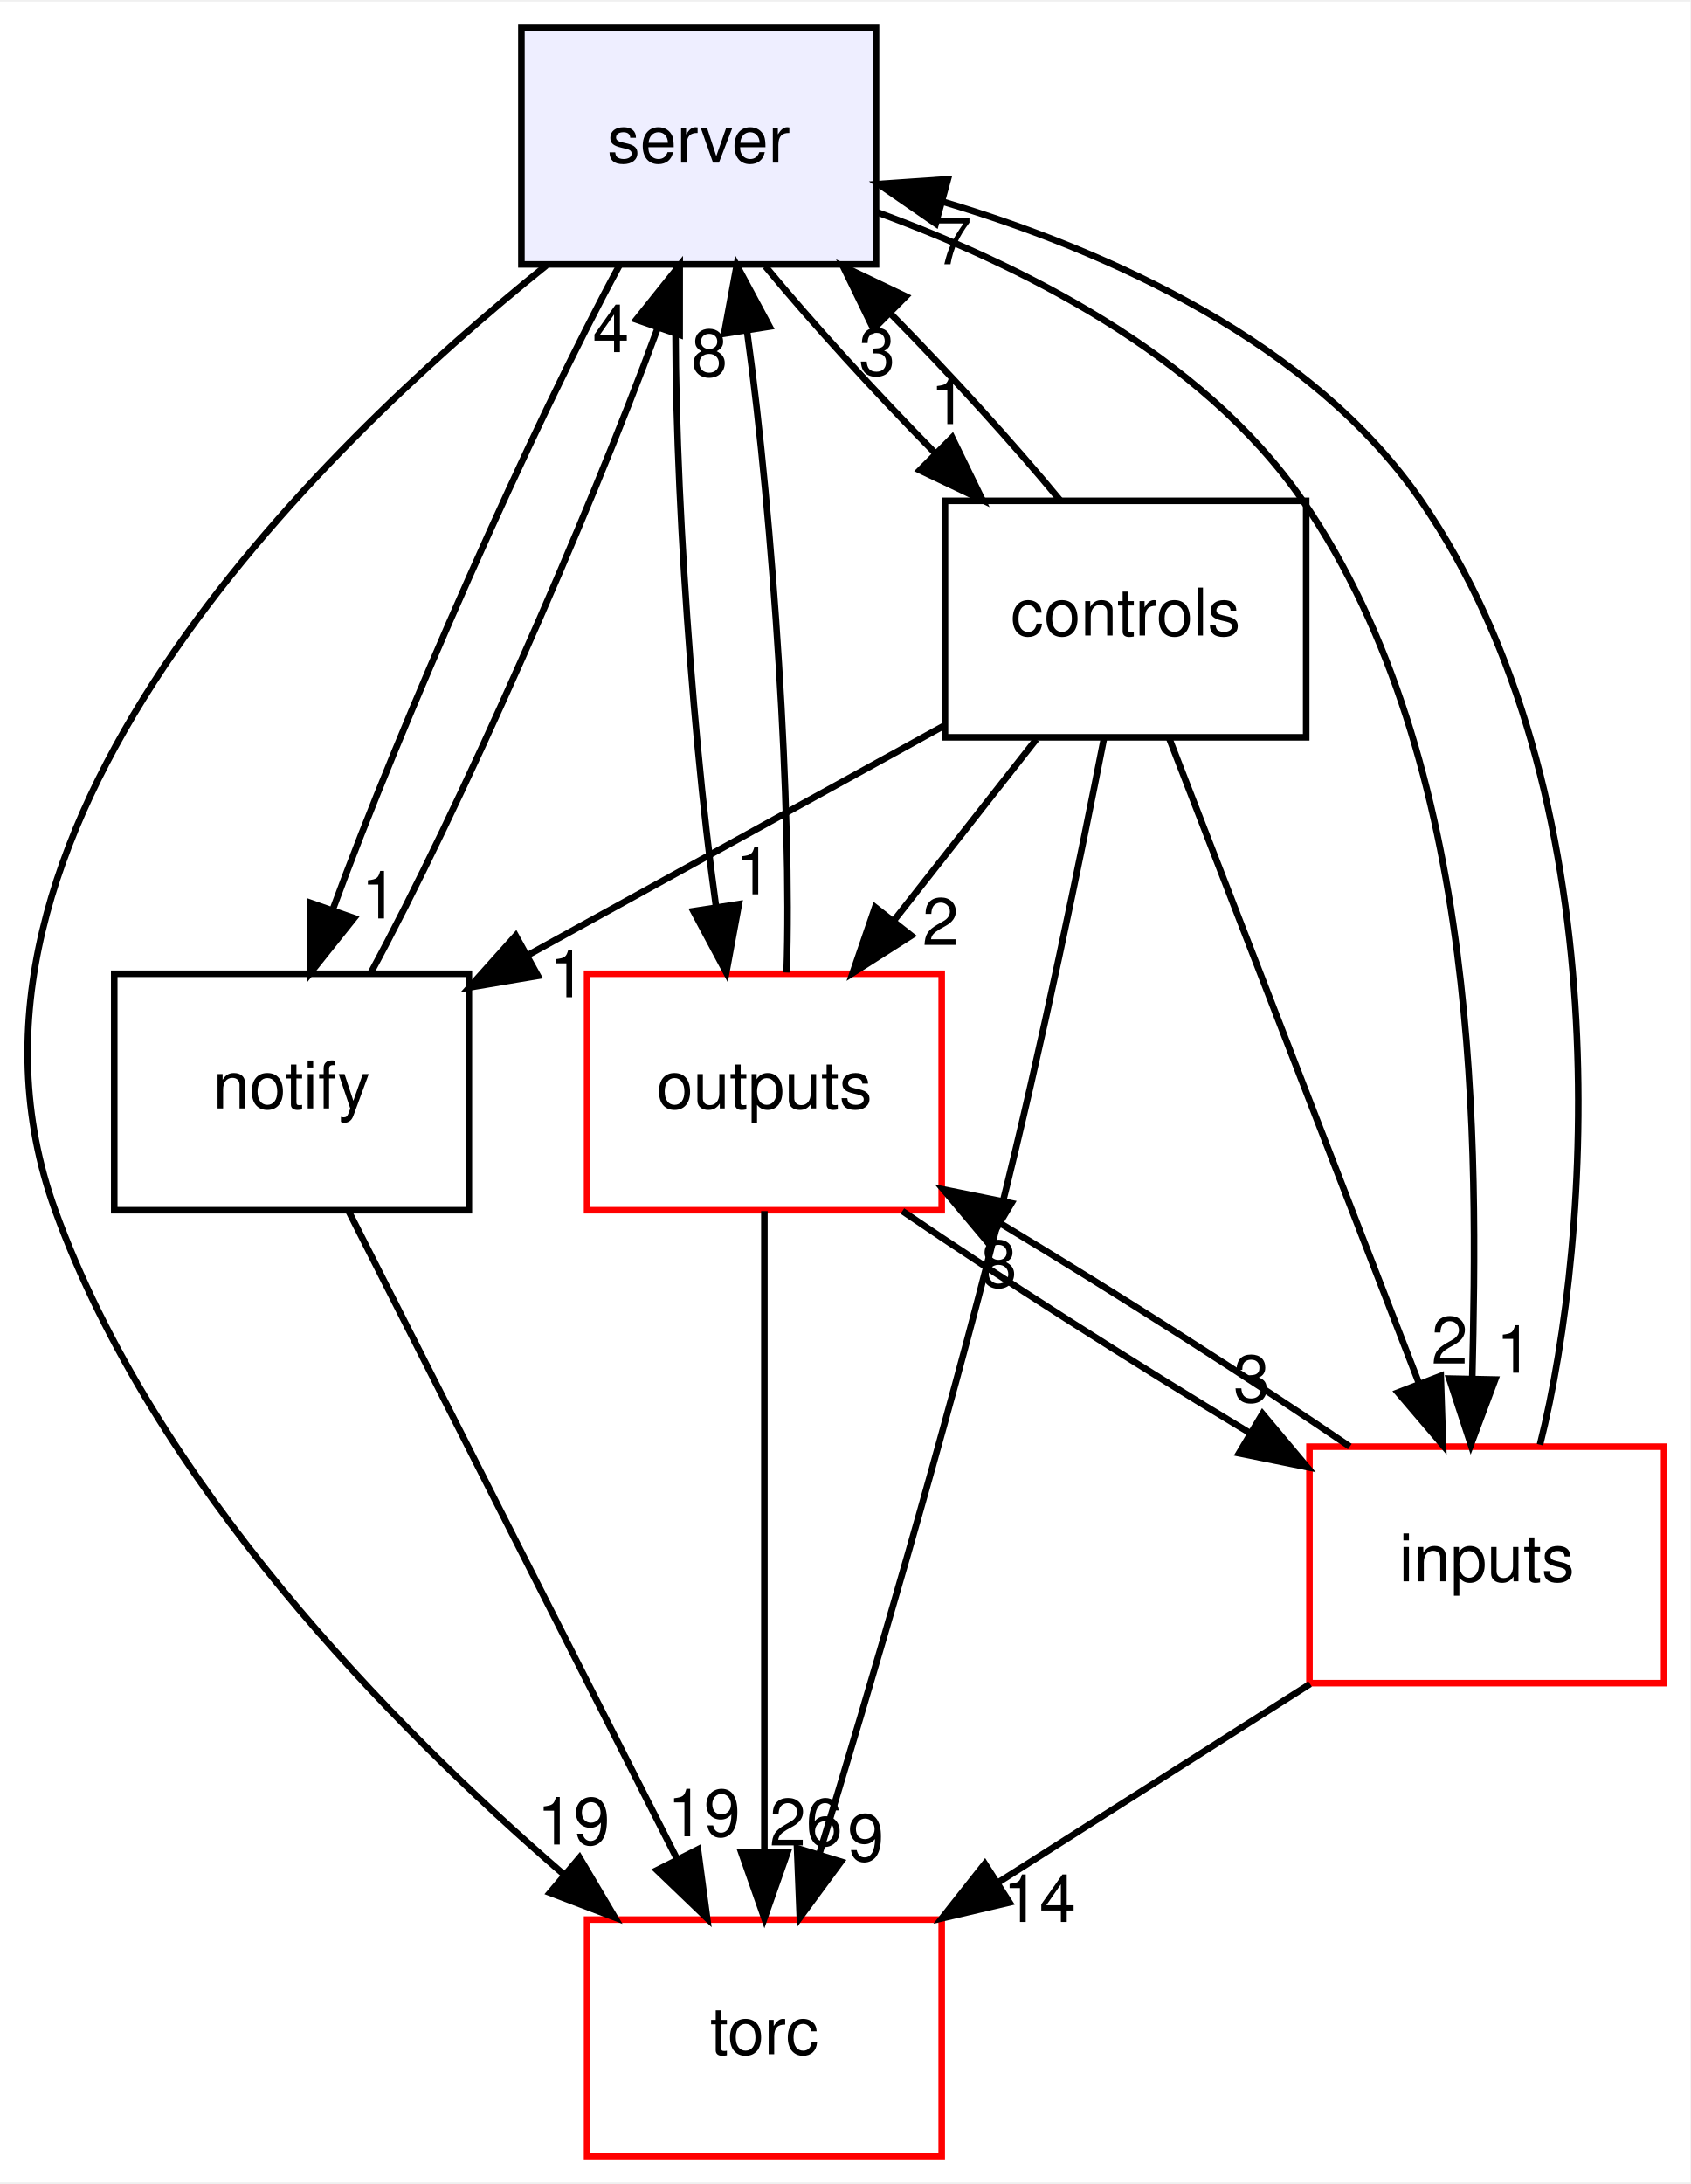
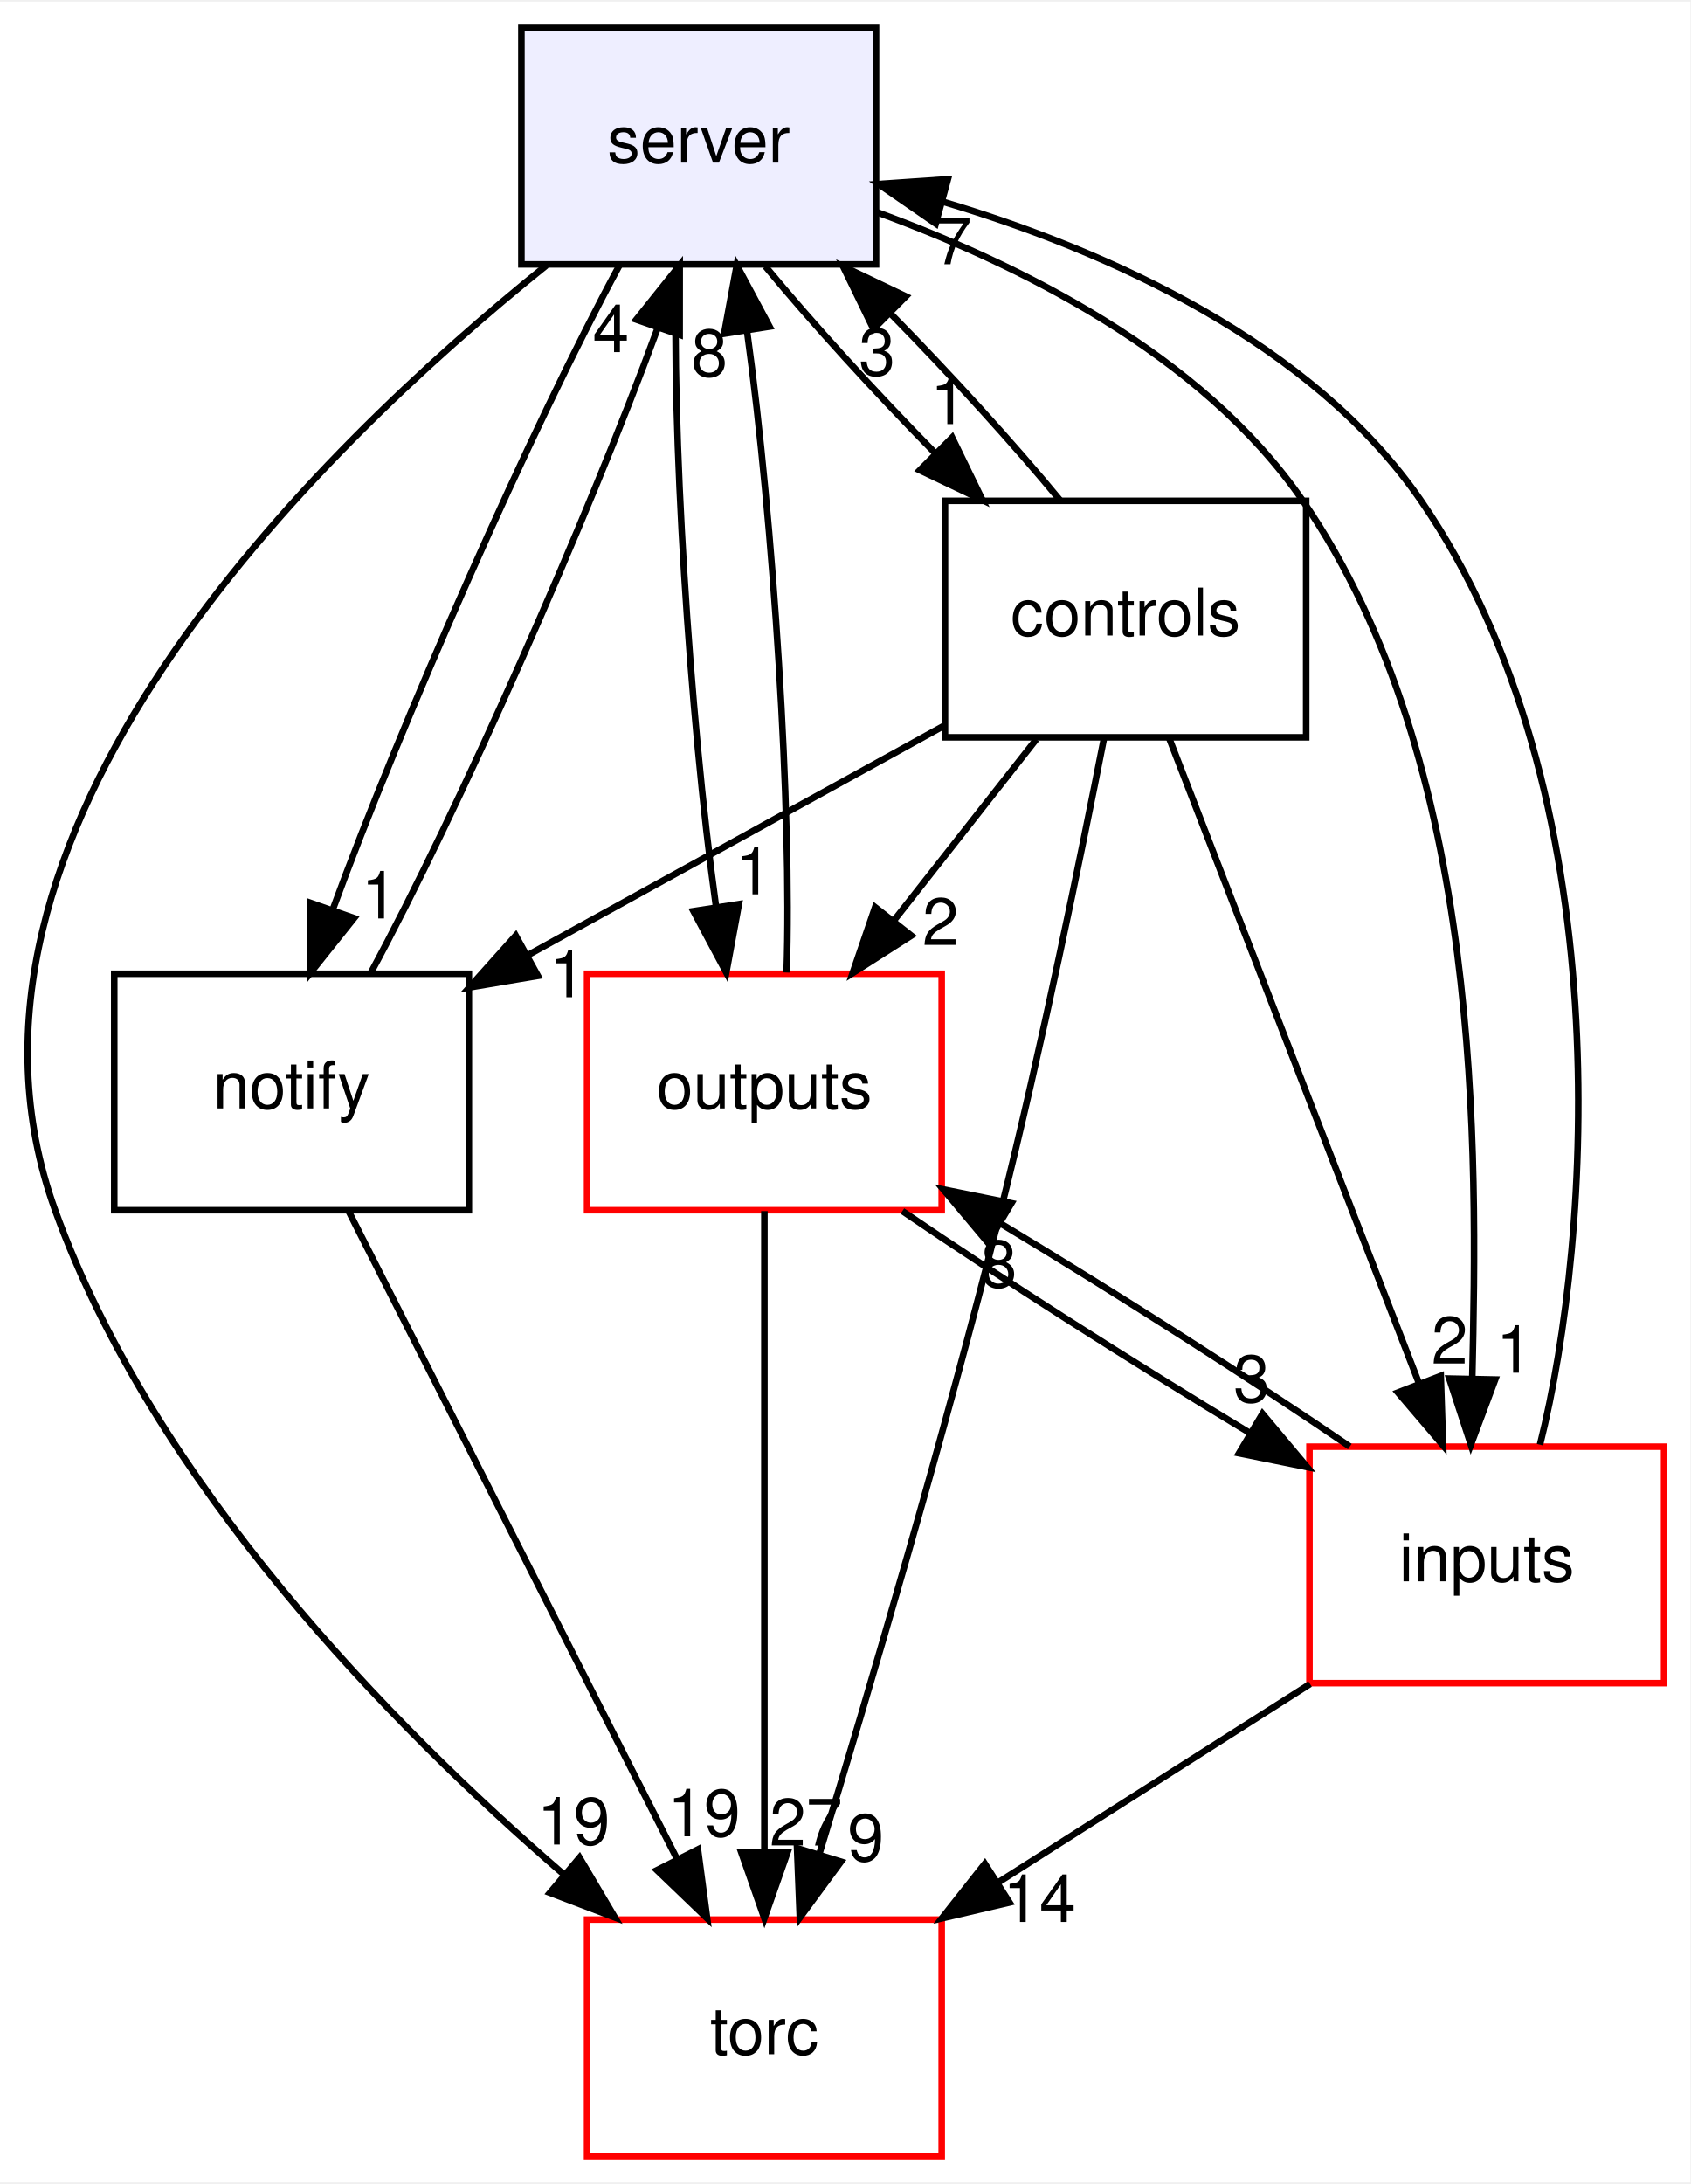
<svg xmlns="http://www.w3.org/2000/svg" xmlns:xlink="http://www.w3.org/1999/xlink" width="257pt" height="332pt" viewBox="0.00 0.00 257.39 332.00">
  <g id="graph0" class="graph" transform="scale(1 1) rotate(0) translate(4 328)">
    <polygon fill="white" stroke="none" points="-4,4 -4,-328 253.394,-328 253.394,4 -4,4" />
    <g id="node1" class="node">
      <g id="a_node1">
        <a xlink:href="dir_41e1742e44e2de38b3bc91f993fed282.html" target="_top" xlink:title="server">
          <polygon fill="#eeeeff" stroke="black" points="129.394,-324 75.394,-324 75.394,-288 129.394,-288 129.394,-324" />
          <text text-anchor="middle" x="102.394" y="-303.5" font-family="Helvetica,sans-Serif" font-size="10.00">server</text>
        </a>
      </g>
    </g>
    <g id="node2" class="node">
      <g id="a_node2">
        <a xlink:href="dir_19e1fafdf157c27762559b97f5d6a2d3.html" target="_top" xlink:title="torc">
          <polygon fill="white" stroke="red" points="139.394,-36 85.394,-36 85.394,-0 139.394,-0 139.394,-36" />
          <text text-anchor="middle" x="112.394" y="-15.5" font-family="Helvetica,sans-Serif" font-size="10.00">torc</text>
        </a>
      </g>
    </g>
    <g id="edge6" class="edge">
      <path fill="none" stroke="black" d="M79.205,-287.852C44.142,-259.653 -16.214,-200.921 4.394,-144 19.435,-102.455 55.487,-65.642 81.813,-42.913" />
      <polygon fill="black" stroke="black" points="84.245,-45.441 89.637,-36.322 79.734,-40.088 84.245,-45.441" />
      <g id="a_edge6-headlabel">
        <a xlink:href="dir_000000_000004.html" target="_top" xlink:title="19">
          <text text-anchor="middle" x="83.325" y="-47.429" font-family="Helvetica,sans-Serif" font-size="10.00">19</text>
        </a>
      </g>
    </g>
    <g id="node3" class="node">
      <g id="a_node3">
        <a xlink:href="dir_0f104a5a9ad42d0e39afe19fc0bdfc88.html" target="_top" xlink:title="notify">
          <polygon fill="none" stroke="black" points="67.394,-180 13.394,-180 13.394,-144 67.394,-144 67.394,-180" />
          <text text-anchor="middle" x="40.394" y="-159.5" font-family="Helvetica,sans-Serif" font-size="10.00">notify</text>
        </a>
      </g>
    </g>
    <g id="edge7" class="edge">
      <path fill="none" stroke="black" d="M90.331,-287.871C77.09,-263.457 57.154,-218.426 46.617,-189.635" />
      <polygon fill="black" stroke="black" points="49.917,-188.47 43.308,-180.189 43.311,-190.784 49.917,-188.47" />
      <g id="a_edge7-headlabel">
        <a xlink:href="dir_000000_000010.html" target="_top" xlink:title="1">
          <text text-anchor="middle" x="53.785" y="-188.424" font-family="Helvetica,sans-Serif" font-size="10.00">1</text>
        </a>
      </g>
    </g>
    <g id="node4" class="node">
      <g id="a_node4">
        <a xlink:href="dir_d03bd041034a3e88cd281d61691321a9.html" target="_top" xlink:title="outputs">
          <polygon fill="white" stroke="red" points="139.394,-180 85.394,-180 85.394,-144 139.394,-144 139.394,-180" />
          <text text-anchor="middle" x="112.394" y="-159.5" font-family="Helvetica,sans-Serif" font-size="10.00">outputs</text>
        </a>
      </g>
    </g>
    <g id="edge8" class="edge">
      <path fill="none" stroke="black" d="M99.016,-287.871C98.162,-263.67 101.001,-219.211 105.006,-190.393" />
      <polygon fill="black" stroke="black" points="108.514,-190.608 106.592,-180.189 101.597,-189.533 108.514,-190.608" />
      <g id="a_edge8-headlabel">
        <a xlink:href="dir_000000_000007.html" target="_top" xlink:title="1">
          <text text-anchor="middle" x="110.768" y="-192.096" font-family="Helvetica,sans-Serif" font-size="10.00">1</text>
        </a>
      </g>
    </g>
    <g id="node5" class="node">
      <g id="a_node5">
        <a xlink:href="dir_3d370fd2770cf63261b7ee5a69ee79d2.html" target="_top" xlink:title="controls">
          <polygon fill="none" stroke="black" points="194.894,-252 139.894,-252 139.894,-216 194.894,-216 194.894,-252" />
          <text text-anchor="middle" x="167.394" y="-231.5" font-family="Helvetica,sans-Serif" font-size="10.00">controls</text>
        </a>
      </g>
    </g>
    <g id="edge9" class="edge">
      <path fill="none" stroke="black" d="M112.546,-287.697C119.612,-279.135 129.161,-268.656 138.364,-259.304" />
      <polygon fill="black" stroke="black" points="140.985,-261.634 145.616,-252.104 136.054,-256.666 140.985,-261.634" />
      <g id="a_edge9-headlabel">
        <a xlink:href="dir_000000_000008.html" target="_top" xlink:title="1">
          <text text-anchor="middle" x="140.435" y="-263.681" font-family="Helvetica,sans-Serif" font-size="10.00">1</text>
        </a>
      </g>
    </g>
    <g id="node6" class="node">
      <g id="a_node6">
        <a xlink:href="dir_fb7b09e926df3dd6ae65d35d8e762017.html" target="_top" xlink:title="inputs">
          <polygon fill="white" stroke="red" points="249.394,-108 195.394,-108 195.394,-72 249.394,-72 249.394,-108" />
          <text text-anchor="middle" x="222.394" y="-87.5" font-family="Helvetica,sans-Serif" font-size="10.00">inputs</text>
        </a>
      </g>
    </g>
    <g id="edge10" class="edge">
      <path fill="none" stroke="black" d="M129.527,-295.95C150.768,-288.158 178.907,-274.515 194.394,-252 221.884,-212.034 220.971,-152.908 220.185,-118.536" />
      <polygon fill="black" stroke="black" points="223.68,-118.226 219.971,-108.301 216.681,-118.372 223.68,-118.226" />
      <g id="a_edge10-headlabel">
        <a xlink:href="dir_000000_000002.html" target="_top" xlink:title="1">
          <text text-anchor="middle" x="226.594" y="-119.26" font-family="Helvetica,sans-Serif" font-size="10.00">1</text>
        </a>
      </g>
    </g>
    <g id="edge2" class="edge">
      <path fill="none" stroke="black" d="M52.49,-180.189C65.684,-204.531 85.501,-249.28 96.058,-278.059" />
      <polygon fill="black" stroke="black" points="92.888,-279.593 99.5,-287.871 99.493,-277.277 92.888,-279.593" />
      <g id="a_edge2-headlabel">
        <a xlink:href="dir_000010_000000.html" target="_top" xlink:title="4">
          <text text-anchor="middle" x="89.019" y="-274.641" font-family="Helvetica,sans-Serif" font-size="10.00">4</text>
        </a>
      </g>
    </g>
    <g id="edge1" class="edge">
      <path fill="none" stroke="black" d="M49.079,-143.871C61.512,-119.35 84.49,-74.032 99.079,-45.259" />
      <polygon fill="black" stroke="black" points="102.277,-46.691 103.678,-36.189 96.034,-43.526 102.277,-46.691" />
      <g id="a_edge1-headlabel">
        <a xlink:href="dir_000010_000004.html" target="_top" xlink:title="19">
          <text text-anchor="middle" x="103.184" y="-48.681" font-family="Helvetica,sans-Serif" font-size="10.00">19</text>
        </a>
      </g>
    </g>
    <g id="edge4" class="edge">
      <path fill="none" stroke="black" d="M115.774,-180.189C116.622,-204.424 113.779,-248.888 109.772,-277.679" />
      <polygon fill="black" stroke="black" points="106.265,-277.452 108.185,-287.871 113.182,-278.529 106.265,-277.452" />
      <g id="a_edge4-headlabel">
        <a xlink:href="dir_000007_000000.html" target="_top" xlink:title="8">
          <text text-anchor="middle" x="104.013" y="-270.963" font-family="Helvetica,sans-Serif" font-size="10.00">8</text>
        </a>
      </g>
    </g>
    <g id="edge3" class="edge">
      <path fill="none" stroke="black" d="M112.394,-143.871C112.394,-119.67 112.394,-75.211 112.394,-46.393" />
      <polygon fill="black" stroke="black" points="115.894,-46.189 112.394,-36.189 108.894,-46.189 115.894,-46.189" />
      <g id="a_edge3-headlabel">
-         <a xlink:href="dir_000007_000004.html" target="_top" xlink:title="26">
-           <text text-anchor="middle" x="118.733" y="-47.284" font-family="Helvetica,sans-Serif" font-size="10.00">26</text>
+         <a xlink:href="dir_000007_000004.html" target="_top" xlink:title="27">
+           <text text-anchor="middle" x="118.733" y="-47.284" font-family="Helvetica,sans-Serif" font-size="10.00">27</text>
        </a>
      </g>
    </g>
    <g id="edge5" class="edge">
      <path fill="none" stroke="black" d="M133.406,-143.876C148.371,-133.674 168.69,-120.701 186.193,-110.159" />
      <polygon fill="black" stroke="black" points="188.239,-113.014 195.046,-104.895 184.662,-106.998 188.239,-113.014" />
      <g id="a_edge5-headlabel">
        <a xlink:href="dir_000007_000002.html" target="_top" xlink:title="3">
          <text text-anchor="middle" x="186.601" y="-114.792" font-family="Helvetica,sans-Serif" font-size="10.00">3</text>
        </a>
      </g>
    </g>
    <g id="edge14" class="edge">
      <path fill="none" stroke="black" d="M157.406,-252.104C150.378,-260.636 140.846,-271.108 131.638,-280.478" />
      <polygon fill="black" stroke="black" points="129.001,-278.164 124.377,-287.697 133.936,-283.128 129.001,-278.164" />
      <g id="a_edge14-headlabel">
        <a xlink:href="dir_000008_000000.html" target="_top" xlink:title="3">
          <text text-anchor="middle" x="129.548" y="-271.116" font-family="Helvetica,sans-Serif" font-size="10.00">3</text>
        </a>
      </g>
    </g>
    <g id="edge11" class="edge">
      <path fill="none" stroke="black" d="M164.105,-215.856C160.568,-197.874 154.611,-168.829 148.394,-144 139.86,-109.92 128.404,-71.1 120.728,-45.886" />
      <polygon fill="black" stroke="black" points="124.064,-44.824 117.789,-36.287 117.37,-46.873 124.064,-44.824" />
      <g id="a_edge11-headlabel">
        <a xlink:href="dir_000008_000004.html" target="_top" xlink:title="9">
          <text text-anchor="middle" x="127.831" y="-44.929" font-family="Helvetica,sans-Serif" font-size="10.00">9</text>
        </a>
      </g>
    </g>
    <g id="edge12" class="edge">
      <path fill="none" stroke="black" d="M139.837,-217.811C121.237,-207.559 96.503,-193.927 76.356,-182.822" />
      <polygon fill="black" stroke="black" points="77.908,-179.681 67.461,-177.919 74.529,-185.811 77.908,-179.681" />
      <g id="a_edge12-headlabel">
        <a xlink:href="dir_000008_000010.html" target="_top" xlink:title="1">
          <text text-anchor="middle" x="82.427" y="-176.429" font-family="Helvetica,sans-Serif" font-size="10.00">1</text>
        </a>
      </g>
    </g>
    <g id="edge13" class="edge">
      <path fill="none" stroke="black" d="M153.798,-215.697C147.271,-207.389 139.326,-197.277 132.147,-188.141" />
      <polygon fill="black" stroke="black" points="134.763,-185.805 125.833,-180.104 129.259,-190.13 134.763,-185.805" />
      <g id="a_edge13-headlabel">
        <a xlink:href="dir_000008_000007.html" target="_top" xlink:title="2">
          <text text-anchor="middle" x="139.217" y="-184.377" font-family="Helvetica,sans-Serif" font-size="10.00">2</text>
        </a>
      </g>
    </g>
    <g id="edge15" class="edge">
      <path fill="none" stroke="black" d="M174.028,-215.871C183.484,-191.457 200.926,-146.426 212.077,-117.635" />
      <polygon fill="black" stroke="black" points="215.388,-118.778 215.736,-108.189 208.86,-116.25 215.388,-118.778" />
      <g id="a_edge15-headlabel">
        <a xlink:href="dir_000008_000002.html" target="_top" xlink:title="2">
          <text text-anchor="middle" x="216.737" y="-120.656" font-family="Helvetica,sans-Serif" font-size="10.00">2</text>
        </a>
      </g>
    </g>
    <g id="edge18" class="edge">
      <path fill="none" stroke="black" d="M230.495,-108.301C238.441,-139.886 242.859,-207.708 212.394,-252 195.824,-276.091 164.768,-290.023 139.722,-297.501" />
      <polygon fill="black" stroke="black" points="138.482,-294.212 129.766,-300.234 140.335,-300.962 138.482,-294.212" />
      <g id="a_edge18-headlabel">
        <a xlink:href="dir_000002_000000.html" target="_top" xlink:title="7">
          <text text-anchor="middle" x="141.197" y="-288.022" font-family="Helvetica,sans-Serif" font-size="10.00">7</text>
        </a>
      </g>
    </g>
    <g id="edge16" class="edge">
      <path fill="none" stroke="black" d="M195.485,-71.876C181.235,-62.808 163.547,-51.552 148.158,-41.759" />
      <polygon fill="black" stroke="black" points="149.722,-38.606 139.406,-36.19 145.964,-44.511 149.722,-38.606" />
      <g id="a_edge16-headlabel">
        <a xlink:href="dir_000002_000004.html" target="_top" xlink:title="14">
          <text text-anchor="middle" x="154.279" y="-35.64" font-family="Helvetica,sans-Serif" font-size="10.00">14</text>
        </a>
      </g>
    </g>
    <g id="edge17" class="edge">
      <path fill="none" stroke="black" d="M201.536,-108.019C186.535,-118.252 166.099,-131.3 148.519,-141.886" />
      <polygon fill="black" stroke="black" points="146.438,-139.052 139.63,-147.17 150.014,-145.069 146.438,-139.052" />
      <g id="a_edge17-headlabel">
        <a xlink:href="dir_000002_000007.html" target="_top" xlink:title="8">
          <text text-anchor="middle" x="148.077" y="-132.275" font-family="Helvetica,sans-Serif" font-size="10.00">8</text>
        </a>
      </g>
    </g>
  </g>
</svg>
